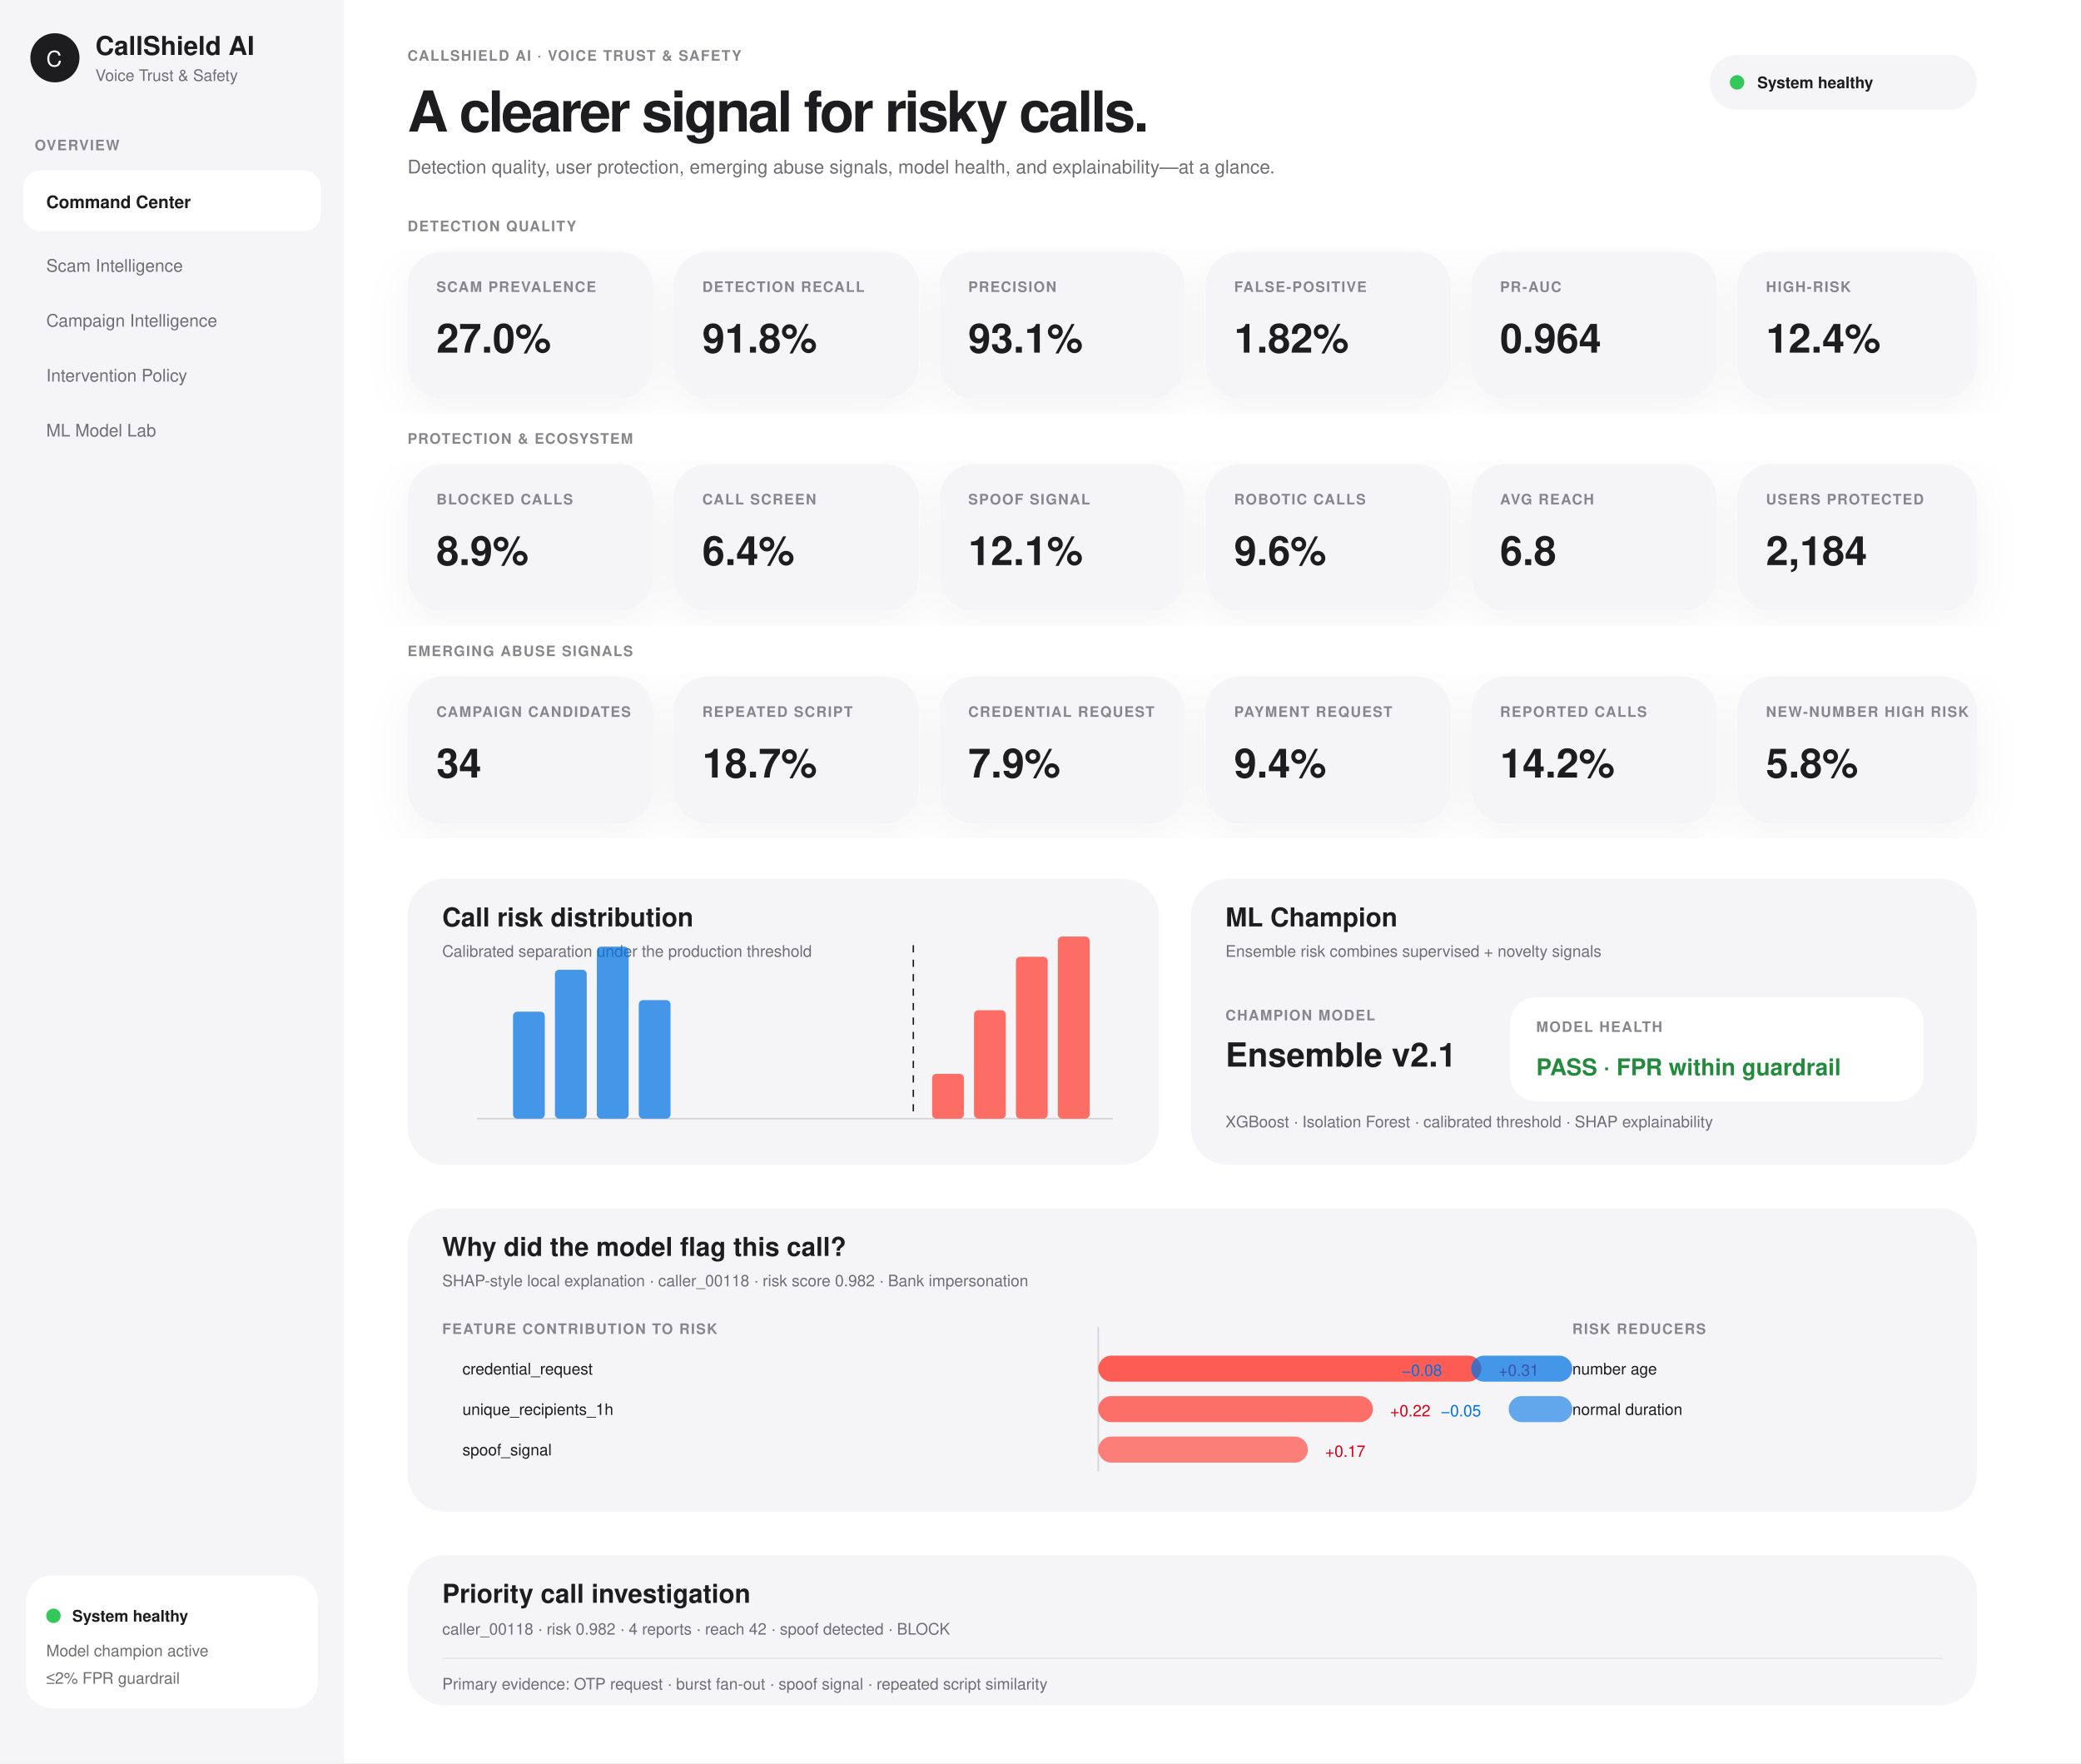
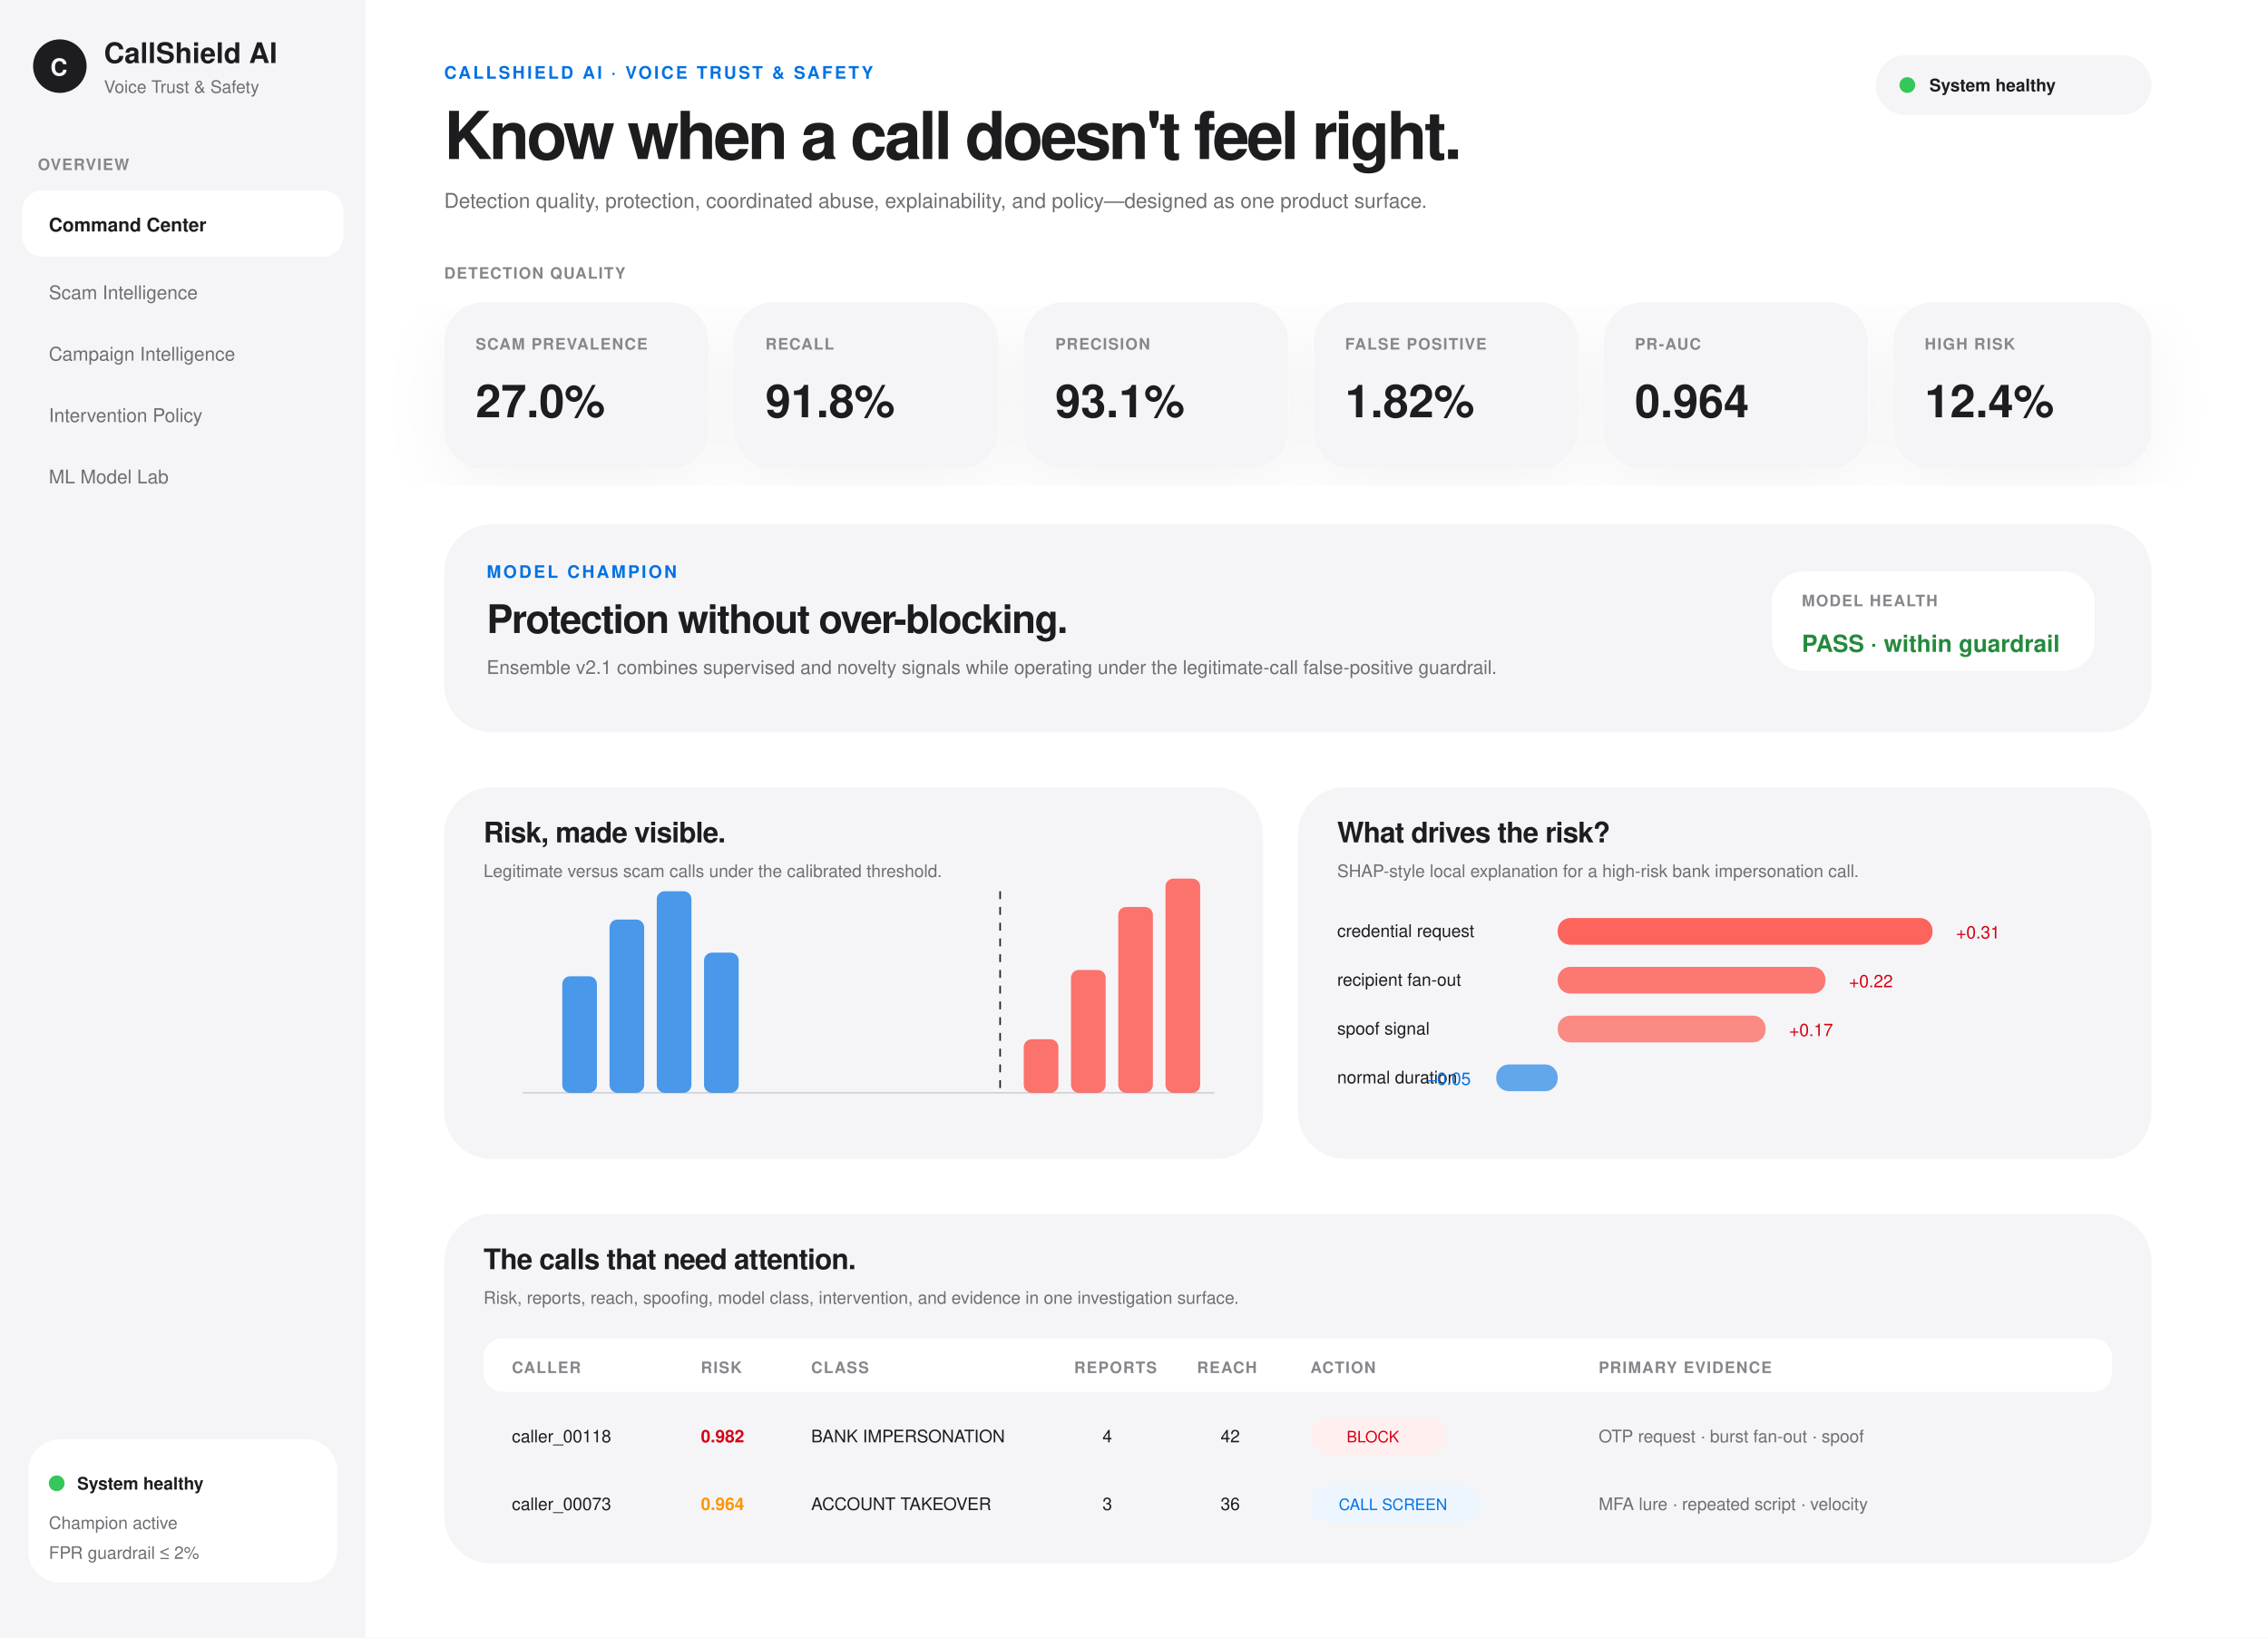
- <svg xmlns="http://www.w3.org/2000/svg" width="1440" height="1220" viewBox="0 0 1440 1220">
+ <svg xmlns="http://www.w3.org/2000/svg" width="1440" height="1040" viewBox="0 0 1440 1040">
  <defs>
-     <filter id="s">
-       <feDropShadow dx="0" dy="8" stdDeviation="16" flood-color="#000" flood-opacity=".05" />
+     <filter id="shadow">
+       <feDropShadow dx="0" dy="12" stdDeviation="20" flood-color="#000" flood-opacity=".045" />
    </filter>
-     <style>text{font-family:"Avenir Next",Avenir,"Helvetica Neue",Helvetica,Arial,sans-serif}.d{fill:#1d1d1f}.m{fill:#6e6e73}.blue{fill:#0071e3}.lab{font-size:10px;letter-spacing:.8px;fill:#86868b;font-weight:700}.sm{font-size:11px}.sec{font-size:18px;font-weight:650;fill:#1d1d1f}</style>
+     <style>text{font-family:-apple-system,BlinkMacSystemFont,"SF Pro Display","SF Pro Text","Helvetica Neue",Helvetica,Arial,sans-serif}.ink{fill:#1d1d1f}.muted{fill:#6e6e73}.blue{fill:#0071e3}.ey{font-size:11px;letter-spacing:1.4px;font-weight:700}.label{font-size:10px;letter-spacing:.7px;font-weight:700;fill:#86868b}.small{font-size:11px}.section{font-size:18px;font-weight:650;letter-spacing:-.4px}</style>
  </defs>
-   <rect width="1440" height="1220" fill="#fff" />
-   <rect width="238" height="1220" fill="#f5f5f7" />
-   <circle cx="38" cy="40" r="17" fill="#1d1d1f" />
-   <text x="32" y="46" font-size="15" fill="#fff">C</text>
-   <text x="66" y="38" font-size="18" font-weight="700" class="d">CallShield AI</text>
-   <text x="66" y="56" class="sm m">Voice Trust &amp; Safety</text>
-   <text x="24" y="104" class="lab">OVERVIEW</text>
-   <rect x="16" y="118" width="206" height="42" rx="12" fill="#fff" />
-   <text x="32" y="144" font-size="12" class="d" font-weight="650">Command Center</text>
-   <text x="32" y="188" font-size="12" class="m">Scam Intelligence</text>
-   <text x="32" y="226" font-size="12" class="m">Campaign Intelligence</text>
-   <text x="32" y="264" font-size="12" class="m">Intervention Policy</text>
-   <text x="32" y="302" font-size="12" class="m">ML Model Lab</text>
-   <rect x="18" y="1090" width="202" height="92" rx="18" fill="#fff" />
-   <circle cx="37" cy="1118" r="5" fill="#34c759" />
-   <text x="50" y="1122" class="sm d" font-weight="650">System healthy</text>
-   <text x="32" y="1146" class="sm m">Model champion active</text>
-   <text x="32" y="1165" class="sm m">≤2% FPR guardrail</text>
-   <text x="282" y="42" class="lab blue">CALLSHIELD AI · VOICE TRUST &amp; SAFETY</text>
-   <text x="282" y="91" font-size="39" font-weight="650" class="d" letter-spacing="-1.6">A clearer signal for risky calls.</text>
-   <text x="282" y="120" font-size="13" class="m">Detection quality, user protection, emerging abuse signals, model health, and explainability—at a glance.</text>
-   <rect x="1183" y="38" width="185" height="38" rx="19" fill="#f5f5f7" />
-   <circle cx="1202" cy="57" r="5" fill="#34c759" />
-   <text x="1216" y="61" class="sm d" font-weight="650">System healthy</text>
-   <text x="282" y="160" class="lab">DETECTION QUALITY</text>
-   <g filter="url(#s)" fill="#f5f5f7">
-     <rect x="282" y="174" width="170" height="102" rx="24" />
-     <rect x="466" y="174" width="170" height="102" rx="24" />
-     <rect x="650" y="174" width="170" height="102" rx="24" />
-     <rect x="834" y="174" width="170" height="102" rx="24" />
-     <rect x="1018" y="174" width="170" height="102" rx="24" />
-     <rect x="1202" y="174" width="166" height="102" rx="24" />
+   <rect width="1440" height="1040" fill="#fff" />
+   <rect x="0" y="0" width="232" height="1040" fill="#f5f5f7" />
+   <circle cx="38" cy="42" r="17" fill="#1d1d1f" />
+   <text x="32" y="48" font-size="15" fill="#fff" font-weight="700">C</text>
+   <text x="66" y="40" font-size="18" class="ink" font-weight="700">CallShield AI</text>
+   <text x="66" y="59" class="small muted">Voice Trust &amp; Safety</text>
+   <text x="24" y="108" class="label">OVERVIEW</text>
+   <rect x="14" y="121" width="204" height="42" rx="13" fill="#fff" />
+   <text x="31" y="147" font-size="12" class="ink" font-weight="650">Command Center</text>
+   <text x="31" y="190" font-size="12" class="muted">Scam Intelligence</text>
+   <text x="31" y="229" font-size="12" class="muted">Campaign Intelligence</text>
+   <text x="31" y="268" font-size="12" class="muted">Intervention Policy</text>
+   <text x="31" y="307" font-size="12" class="muted">ML Model Lab</text>
+   <rect x="18" y="914" width="196" height="91" rx="20" fill="#fff" />
+   <circle cx="36" cy="942" r="5" fill="#34c759" />
+   <text x="49" y="946" class="small ink" font-weight="650">System healthy</text>
+   <text x="31" y="971" class="small muted">Champion active</text>
+   <text x="31" y="990" class="small muted">FPR guardrail ≤ 2%</text>
+   <text x="282" y="50" class="ey blue">CALLSHIELD AI · VOICE TRUST &amp; SAFETY</text>
+   <text x="282" y="101" font-size="42" class="ink" font-weight="650" letter-spacing="-1.8">Know when a call doesn't feel right.</text>
+   <text x="282" y="132" font-size="13" class="muted">Detection quality, protection, coordinated abuse, explainability, and policy—designed as one product surface.</text>
+   <rect x="1191" y="35" width="175" height="38" rx="19" fill="#f5f5f7" />
+   <circle cx="1211" cy="54" r="5" fill="#34c759" />
+   <text x="1225" y="58" class="small ink" font-weight="650">System healthy</text>
+   <text x="282" y="177" class="label">DETECTION QUALITY</text>
+   <g filter="url(#shadow)" fill="#f5f5f7">
+     <rect x="282" y="192" width="168" height="106" rx="25" />
+     <rect x="466" y="192" width="168" height="106" rx="25" />
+     <rect x="650" y="192" width="168" height="106" rx="25" />
+     <rect x="834" y="192" width="168" height="106" rx="25" />
+     <rect x="1018" y="192" width="168" height="106" rx="25" />
+     <rect x="1202" y="192" width="164" height="106" rx="25" />
  </g>
-   <text x="302" y="202" class="lab">SCAM PREVALENCE</text>
-   <text x="302" y="244" font-size="28" font-weight="650" class="d">27.0%</text>
-   <text x="486" y="202" class="lab">DETECTION RECALL</text>
-   <text x="486" y="244" font-size="28" font-weight="650" class="d">91.8%</text>
-   <text x="670" y="202" class="lab">PRECISION</text>
-   <text x="670" y="244" font-size="28" font-weight="650" class="d">93.1%</text>
-   <text x="854" y="202" class="lab">FALSE-POSITIVE</text>
-   <text x="854" y="244" font-size="28" font-weight="650" class="d">1.82%</text>
-   <text x="1038" y="202" class="lab">PR-AUC</text>
-   <text x="1038" y="244" font-size="28" font-weight="650" class="d">0.964</text>
-   <text x="1222" y="202" class="lab">HIGH-RISK</text>
-   <text x="1222" y="244" font-size="28" font-weight="650" class="d">12.4%</text>
-   <text x="282" y="307" class="lab">PROTECTION &amp; ECOSYSTEM</text>
-   <g filter="url(#s)" fill="#f5f5f7">
-     <rect x="282" y="321" width="170" height="102" rx="24" />
-     <rect x="466" y="321" width="170" height="102" rx="24" />
-     <rect x="650" y="321" width="170" height="102" rx="24" />
-     <rect x="834" y="321" width="170" height="102" rx="24" />
-     <rect x="1018" y="321" width="170" height="102" rx="24" />
-     <rect x="1202" y="321" width="166" height="102" rx="24" />
+   <text x="302" y="222" class="label">SCAM PREVALENCE</text>
+   <text x="302" y="265" font-size="29" class="ink" font-weight="650">27.0%</text>
+   <text x="486" y="222" class="label">RECALL</text>
+   <text x="486" y="265" font-size="29" class="ink" font-weight="650">91.8%</text>
+   <text x="670" y="222" class="label">PRECISION</text>
+   <text x="670" y="265" font-size="29" class="ink" font-weight="650">93.1%</text>
+   <text x="854" y="222" class="label">FALSE POSITIVE</text>
+   <text x="854" y="265" font-size="29" class="ink" font-weight="650">1.82%</text>
+   <text x="1038" y="222" class="label">PR-AUC</text>
+   <text x="1038" y="265" font-size="29" class="ink" font-weight="650">0.964</text>
+   <text x="1222" y="222" class="label">HIGH RISK</text>
+   <text x="1222" y="265" font-size="29" class="ink" font-weight="650">12.4%</text>
+   <rect x="282" y="333" width="1084" height="132" rx="30" fill="#f5f5f7" />
+   <text x="309" y="367" class="ey blue">MODEL CHAMPION</text>
+   <text x="309" y="402" font-size="25" class="ink" font-weight="650" letter-spacing="-.8">Protection without over-blocking.</text>
+   <text x="309" y="428" font-size="12" class="muted">Ensemble v2.1 combines supervised and novelty signals while operating under the legitimate-call false-positive guardrail.</text>
+   <rect x="1125" y="363" width="205" height="63" rx="20" fill="#fff" />
+   <text x="1144" y="385" class="label">MODEL HEALTH</text>
+   <text x="1144" y="414" font-size="15" fill="#248a3d" font-weight="650">PASS · within guardrail</text>
+   <rect x="282" y="500" width="520" height="236" rx="30" fill="#f5f5f7" />
+   <rect x="824" y="500" width="542" height="236" rx="30" fill="#f5f5f7" />
+   <text x="307" y="535" class="section ink">Risk, made visible.</text>
+   <text x="307" y="557" class="small muted">Legitimate versus scam calls under the calibrated threshold.</text>
+   <line x1="332" y1="694" x2="771" y2="694" stroke="#d2d2d7" />
+   <g fill="#0071e3" opacity=".70">
+     <rect x="357" y="620" width="22" height="74" rx="5" />
+     <rect x="387" y="584" width="22" height="110" rx="5" />
+     <rect x="417" y="566" width="22" height="128" rx="5" />
+     <rect x="447" y="605" width="22" height="89" rx="5" />
  </g>
-   <text x="302" y="349" class="lab">BLOCKED CALLS</text>
-   <text x="302" y="391" font-size="28" font-weight="650" class="d">8.9%</text>
-   <text x="486" y="349" class="lab">CALL SCREEN</text>
-   <text x="486" y="391" font-size="28" font-weight="650" class="d">6.4%</text>
-   <text x="670" y="349" class="lab">SPOOF SIGNAL</text>
-   <text x="670" y="391" font-size="28" font-weight="650" class="d">12.1%</text>
-   <text x="854" y="349" class="lab">ROBOTIC CALLS</text>
-   <text x="854" y="391" font-size="28" font-weight="650" class="d">9.6%</text>
-   <text x="1038" y="349" class="lab">AVG REACH</text>
-   <text x="1038" y="391" font-size="28" font-weight="650" class="d">6.8</text>
-   <text x="1222" y="349" class="lab">USERS PROTECTED</text>
-   <text x="1222" y="391" font-size="28" font-weight="650" class="d">2,184</text>
-   <text x="282" y="454" class="lab">EMERGING ABUSE SIGNALS</text>
-   <g filter="url(#s)" fill="#f5f5f7">
-     <rect x="282" y="468" width="170" height="102" rx="24" />
-     <rect x="466" y="468" width="170" height="102" rx="24" />
-     <rect x="650" y="468" width="170" height="102" rx="24" />
-     <rect x="834" y="468" width="170" height="102" rx="24" />
-     <rect x="1018" y="468" width="170" height="102" rx="24" />
-     <rect x="1202" y="468" width="166" height="102" rx="24" />
+   <g fill="#ff3b30" opacity=".70">
+     <rect x="650" y="660" width="22" height="34" rx="5" />
+     <rect x="680" y="616" width="22" height="78" rx="5" />
+     <rect x="710" y="576" width="22" height="118" rx="5" />
+     <rect x="740" y="558" width="22" height="136" rx="5" />
  </g>
-   <text x="302" y="496" class="lab">CAMPAIGN CANDIDATES</text>
-   <text x="302" y="538" font-size="28" font-weight="650" class="d">34</text>
-   <text x="486" y="496" class="lab">REPEATED SCRIPT</text>
-   <text x="486" y="538" font-size="28" font-weight="650" class="d">18.7%</text>
-   <text x="670" y="496" class="lab">CREDENTIAL REQUEST</text>
-   <text x="670" y="538" font-size="28" font-weight="650" class="d">7.9%</text>
-   <text x="854" y="496" class="lab">PAYMENT REQUEST</text>
-   <text x="854" y="538" font-size="28" font-weight="650" class="d">9.4%</text>
-   <text x="1038" y="496" class="lab">REPORTED CALLS</text>
-   <text x="1038" y="538" font-size="28" font-weight="650" class="d">14.2%</text>
-   <text x="1222" y="496" class="lab">NEW-NUMBER HIGH RISK</text>
-   <text x="1222" y="538" font-size="28" font-weight="650" class="d">5.8%</text>
-   <rect x="282" y="608" width="520" height="198" rx="26" fill="#f5f5f7" />
-   <rect x="824" y="608" width="544" height="198" rx="26" fill="#f5f5f7" />
-   <text x="306" y="641" class="sec">Call risk distribution</text>
-   <text x="306" y="662" class="sm m">Calibrated separation under the production threshold</text>
-   <line x1="330" y1="774" x2="770" y2="774" stroke="#d2d2d7" />
-   <g fill="#0071e3" opacity=".72">
-     <rect x="355" y="700" width="22" height="74" rx="3" />
-     <rect x="384" y="671" width="22" height="103" rx="3" />
-     <rect x="413" y="655" width="22" height="119" rx="3" />
-     <rect x="442" y="692" width="22" height="82" rx="3" />
-   </g>
-   <g fill="#ff3b30" opacity=".73">
-     <rect x="645" y="743" width="22" height="31" rx="3" />
-     <rect x="674" y="699" width="22" height="75" rx="3" />
-     <rect x="703" y="662" width="22" height="112" rx="3" />
-     <rect x="732" y="648" width="22" height="126" rx="3" />
-   </g>
-   <line x1="632" y1="654" x2="632" y2="774" stroke="#1d1d1f" stroke-dasharray="5 5" />
-   <text x="848" y="641" class="sec">ML Champion</text>
-   <text x="848" y="662" class="sm m">Ensemble risk combines supervised + novelty signals</text>
-   <text x="848" y="706" class="lab">CHAMPION MODEL</text>
-   <text x="848" y="738" font-size="23" font-weight="650" class="d">Ensemble v2.1</text>
-   <rect x="1045" y="690" width="286" height="72" rx="18" fill="#fff" />
-   <text x="1063" y="714" class="lab">MODEL HEALTH</text>
-   <text x="1063" y="744" font-size="16" font-weight="650" fill="#248a3d">PASS · FPR within guardrail</text>
-   <text x="848" y="780" class="sm m">XGBoost · Isolation Forest · calibrated threshold · SHAP explainability</text>
-   <rect x="282" y="836" width="1086" height="210" rx="26" fill="#f5f5f7" />
-   <text x="306" y="869" class="sec">Why did the model flag this call?</text>
-   <text x="306" y="890" class="sm m">SHAP-style local explanation · caller_00118 · risk score 0.982 · Bank impersonation</text>
-   <text x="306" y="923" class="lab">FEATURE CONTRIBUTION TO RISK</text>
-   <line x1="760" y1="918" x2="760" y2="1018" stroke="#d2d2d7" />
-   <text x="320" y="951" class="sm d">credential_request</text>
-   <rect x="760" y="938" width="265" height="18" rx="9" fill="#ff3b30" opacity=".82" />
-   <text x="1037" y="952" class="sm" fill="#d70015">+0.31</text>
-   <text x="320" y="979" class="sm d">unique_recipients_1h</text>
-   <rect x="760" y="966" width="190" height="18" rx="9" fill="#ff3b30" opacity=".72" />
-   <text x="962" y="980" class="sm" fill="#d70015">+0.22</text>
-   <text x="320" y="1007" class="sm d">spoof_signal</text>
-   <rect x="760" y="994" width="145" height="18" rx="9" fill="#ff3b30" opacity=".64" />
-   <text x="917" y="1008" class="sm" fill="#d70015">+0.17</text>
-   <text x="1088" y="923" class="lab">RISK REDUCERS</text>
-   <text x="1088" y="951" class="sm d">number age</text>
-   <rect x="1018" y="938" width="70" height="18" rx="9" fill="#0071e3" opacity=".72" />
-   <text x="970" y="952" class="sm blue">−0.08</text>
-   <text x="1088" y="979" class="sm d">normal duration</text>
-   <rect x="1044" y="966" width="44" height="18" rx="9" fill="#0071e3" opacity=".60" />
-   <text x="997" y="980" class="sm blue">−0.05</text>
-   <rect x="282" y="1076" width="1086" height="104" rx="26" fill="#f5f5f7" />
-   <text x="306" y="1109" class="sec">Priority call investigation</text>
-   <text x="306" y="1131" class="sm m">caller_00118 · risk 0.982 · 4 reports · reach 42 · spoof detected · BLOCK</text>
-   <rect x="306" y="1147" width="1038" height="1" fill="#e5e5ea" />
-   <text x="306" y="1169" class="sm m">Primary evidence: OTP request · burst fan-out · spoof signal · repeated script similarity</text>
+   <line x1="635" y1="566" x2="635" y2="694" stroke="#1d1d1f" stroke-dasharray="5 5" />
+   <text x="849" y="535" class="section ink">What drives the risk?</text>
+   <text x="849" y="557" class="small muted">SHAP-style local explanation for a high-risk bank impersonation call.</text>
+   <text x="849" y="595" class="small ink">credential request</text>
+   <rect x="989" y="583" width="238" height="17" rx="8" fill="#ff3b30" opacity=".78" />
+   <text x="1242" y="596" class="small" fill="#d70015">+0.31</text>
+   <text x="849" y="626" class="small ink">recipient fan-out</text>
+   <rect x="989" y="614" width="170" height="17" rx="8" fill="#ff3b30" opacity=".67" />
+   <text x="1174" y="627" class="small" fill="#d70015">+0.22</text>
+   <text x="849" y="657" class="small ink">spoof signal</text>
+   <rect x="989" y="645" width="132" height="17" rx="8" fill="#ff3b30" opacity=".58" />
+   <text x="1136" y="658" class="small" fill="#d70015">+0.17</text>
+   <text x="849" y="688" class="small ink">normal duration</text>
+   <rect x="950" y="676" width="39" height="17" rx="8" fill="#0071e3" opacity=".60" />
+   <text x="906" y="689" class="small blue">−0.05</text>
+   <rect x="282" y="771" width="1084" height="222" rx="30" fill="#f5f5f7" />
+   <text x="307" y="806" class="section ink">The calls that need attention.</text>
+   <text x="307" y="828" class="small muted">Risk, reports, reach, spoofing, model class, intervention, and evidence in one investigation surface.</text>
+   <rect x="307" y="850" width="1034" height="34" rx="12" fill="#fff" />
+   <text x="325" y="872" class="label">CALLER</text>
+   <text x="445" y="872" class="label">RISK</text>
+   <text x="515" y="872" class="label">CLASS</text>
+   <text x="682" y="872" class="label">REPORTS</text>
+   <text x="760" y="872" class="label">REACH</text>
+   <text x="832" y="872" class="label">ACTION</text>
+   <text x="1015" y="872" class="label">PRIMARY EVIDENCE</text>
+   <text x="325" y="916" class="small ink">caller_00118</text>
+   <text x="445" y="916" class="small" fill="#d70015" font-weight="700">0.982</text>
+   <text x="515" y="916" class="small ink">BANK IMPERSONATION</text>
+   <text x="700" y="916" class="small ink">4</text>
+   <text x="775" y="916" class="small ink">42</text>
+   <rect x="832" y="900" width="86" height="24" rx="12" fill="#fff0ef" />
+   <text x="855" y="916" font-size="10" fill="#d70015">BLOCK</text>
+   <text x="1015" y="916" class="small muted">OTP request · burst fan-out · spoof</text>
+   <text x="325" y="959" class="small ink">caller_00073</text>
+   <text x="445" y="959" class="small" fill="#ff9500" font-weight="700">0.964</text>
+   <text x="515" y="959" class="small ink">ACCOUNT TAKEOVER</text>
+   <text x="700" y="959" class="small ink">3</text>
+   <text x="775" y="959" class="small ink">36</text>
+   <rect x="832" y="943" width="108" height="24" rx="12" fill="#edf6ff" />
+   <text x="850" y="959" font-size="10" fill="#0071e3">CALL SCREEN</text>
+   <text x="1015" y="959" class="small muted">MFA lure · repeated script · velocity</text>
</svg>
